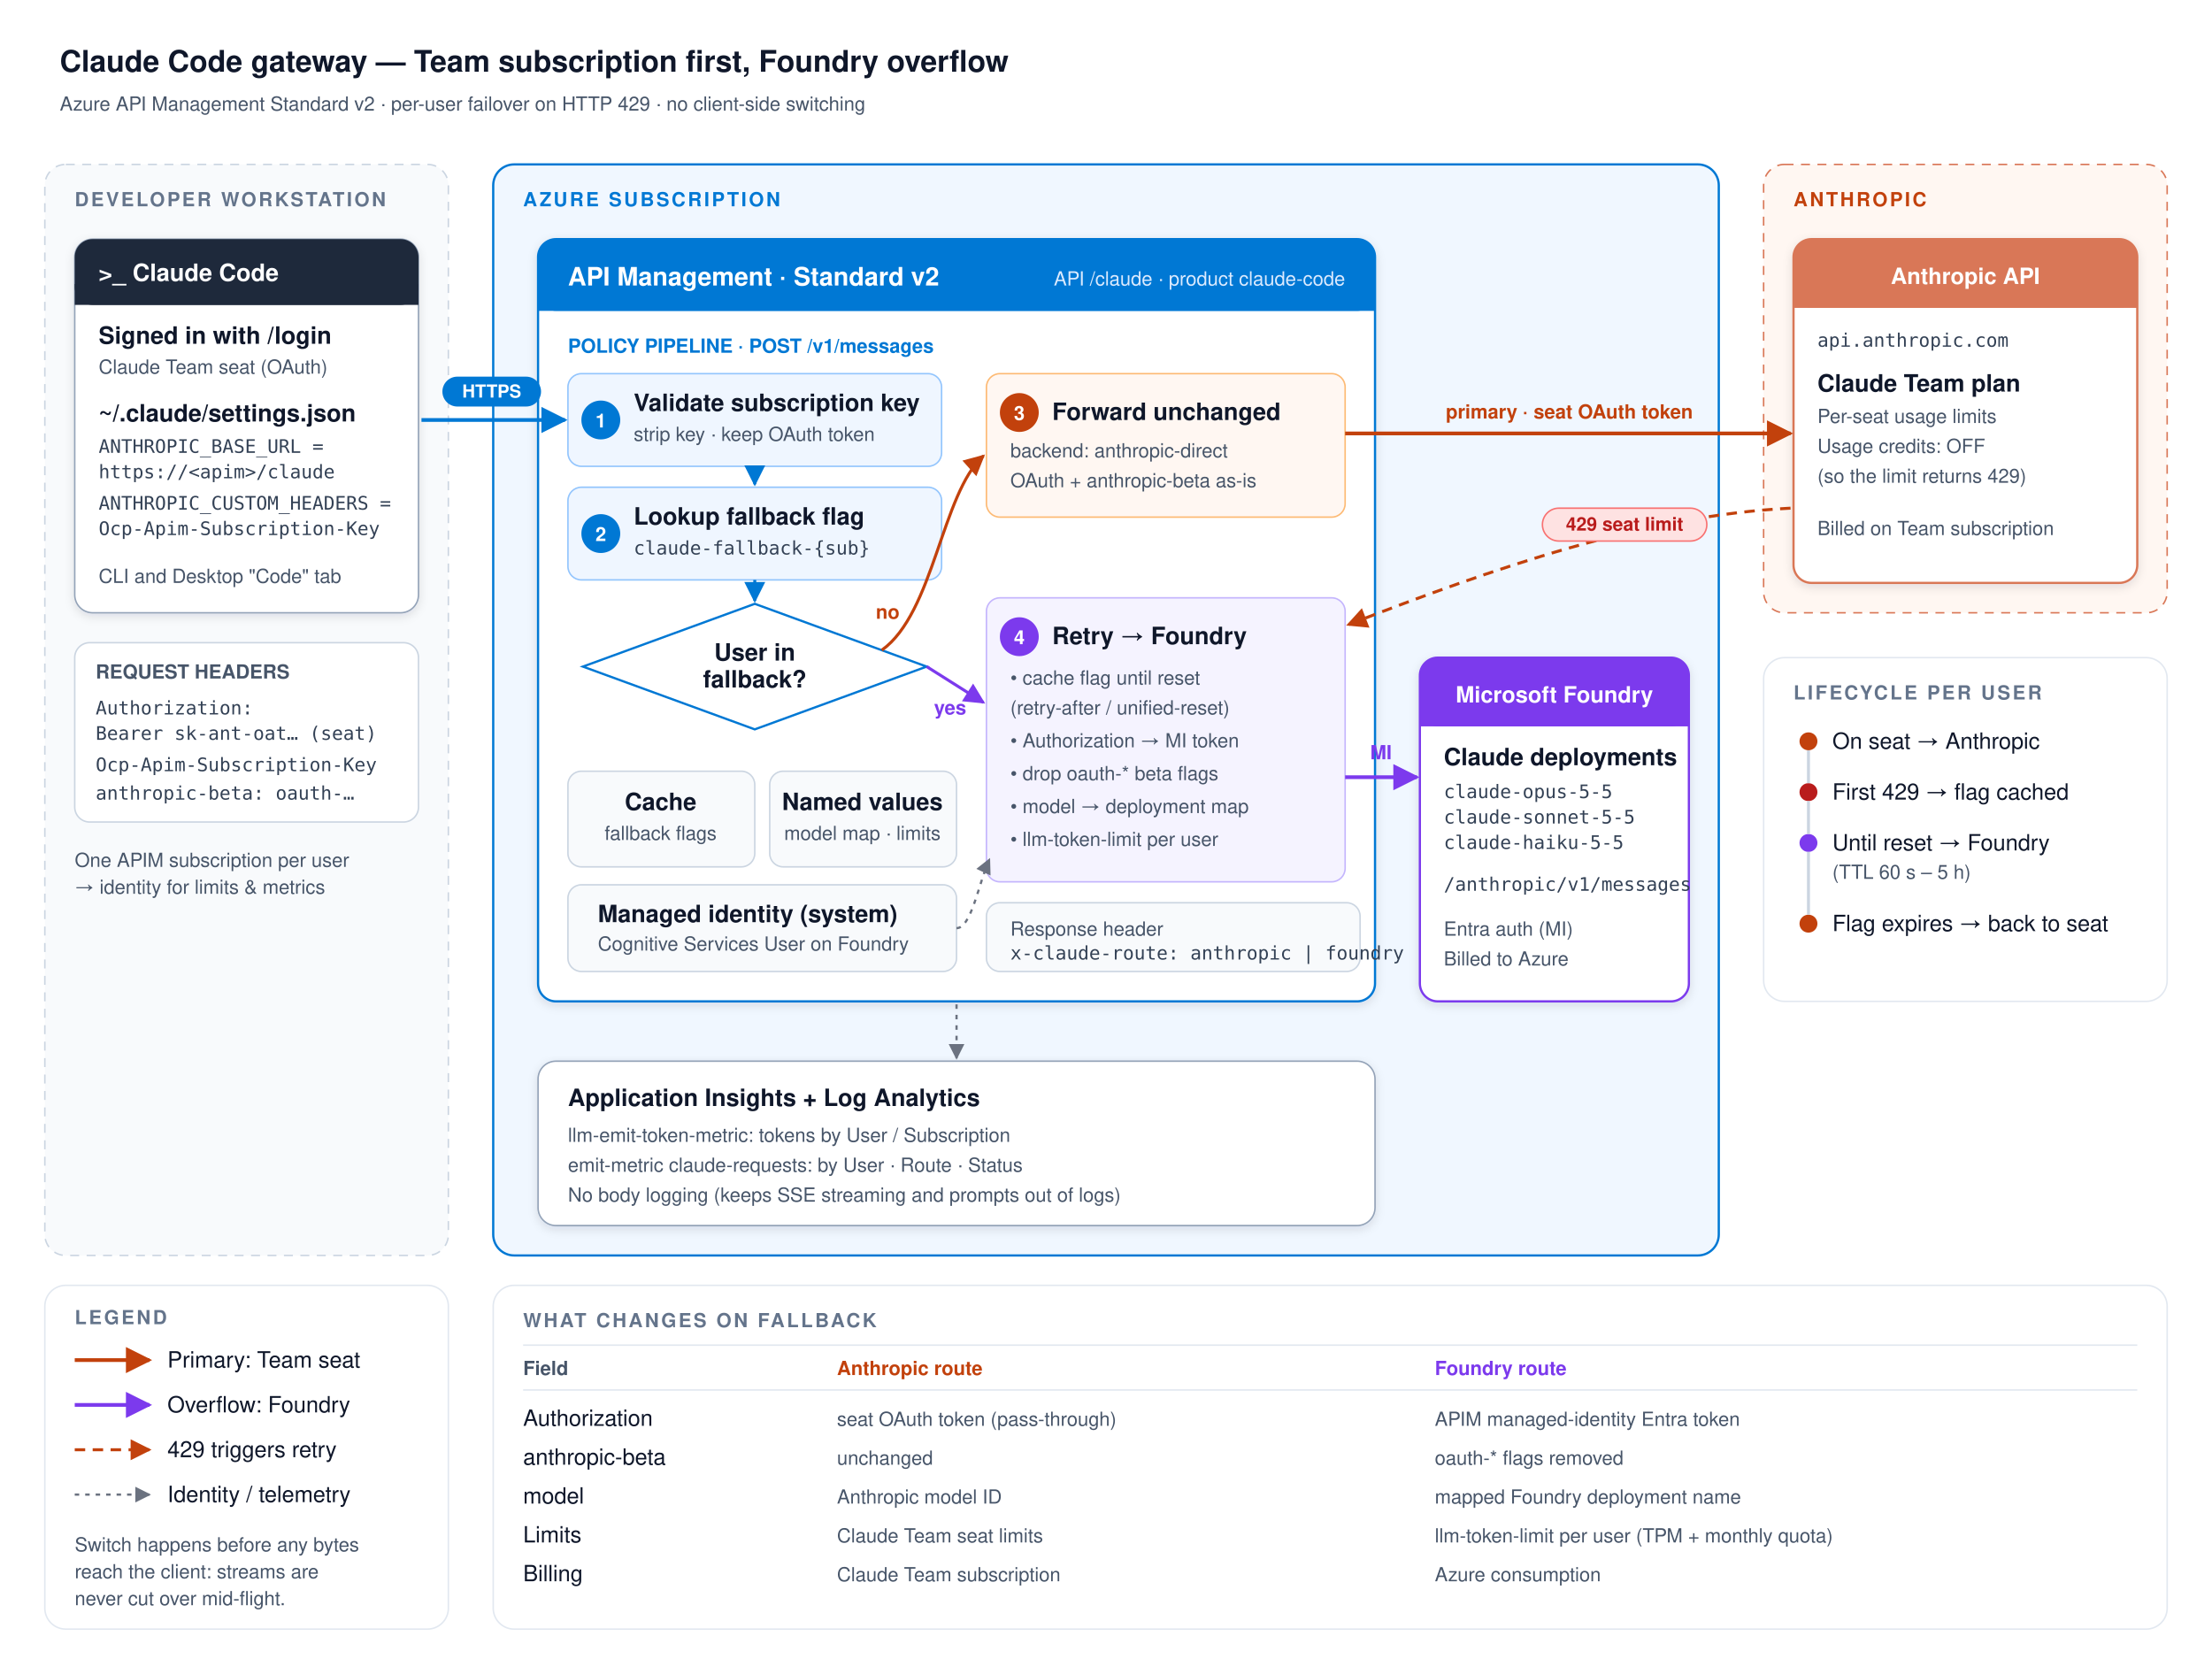
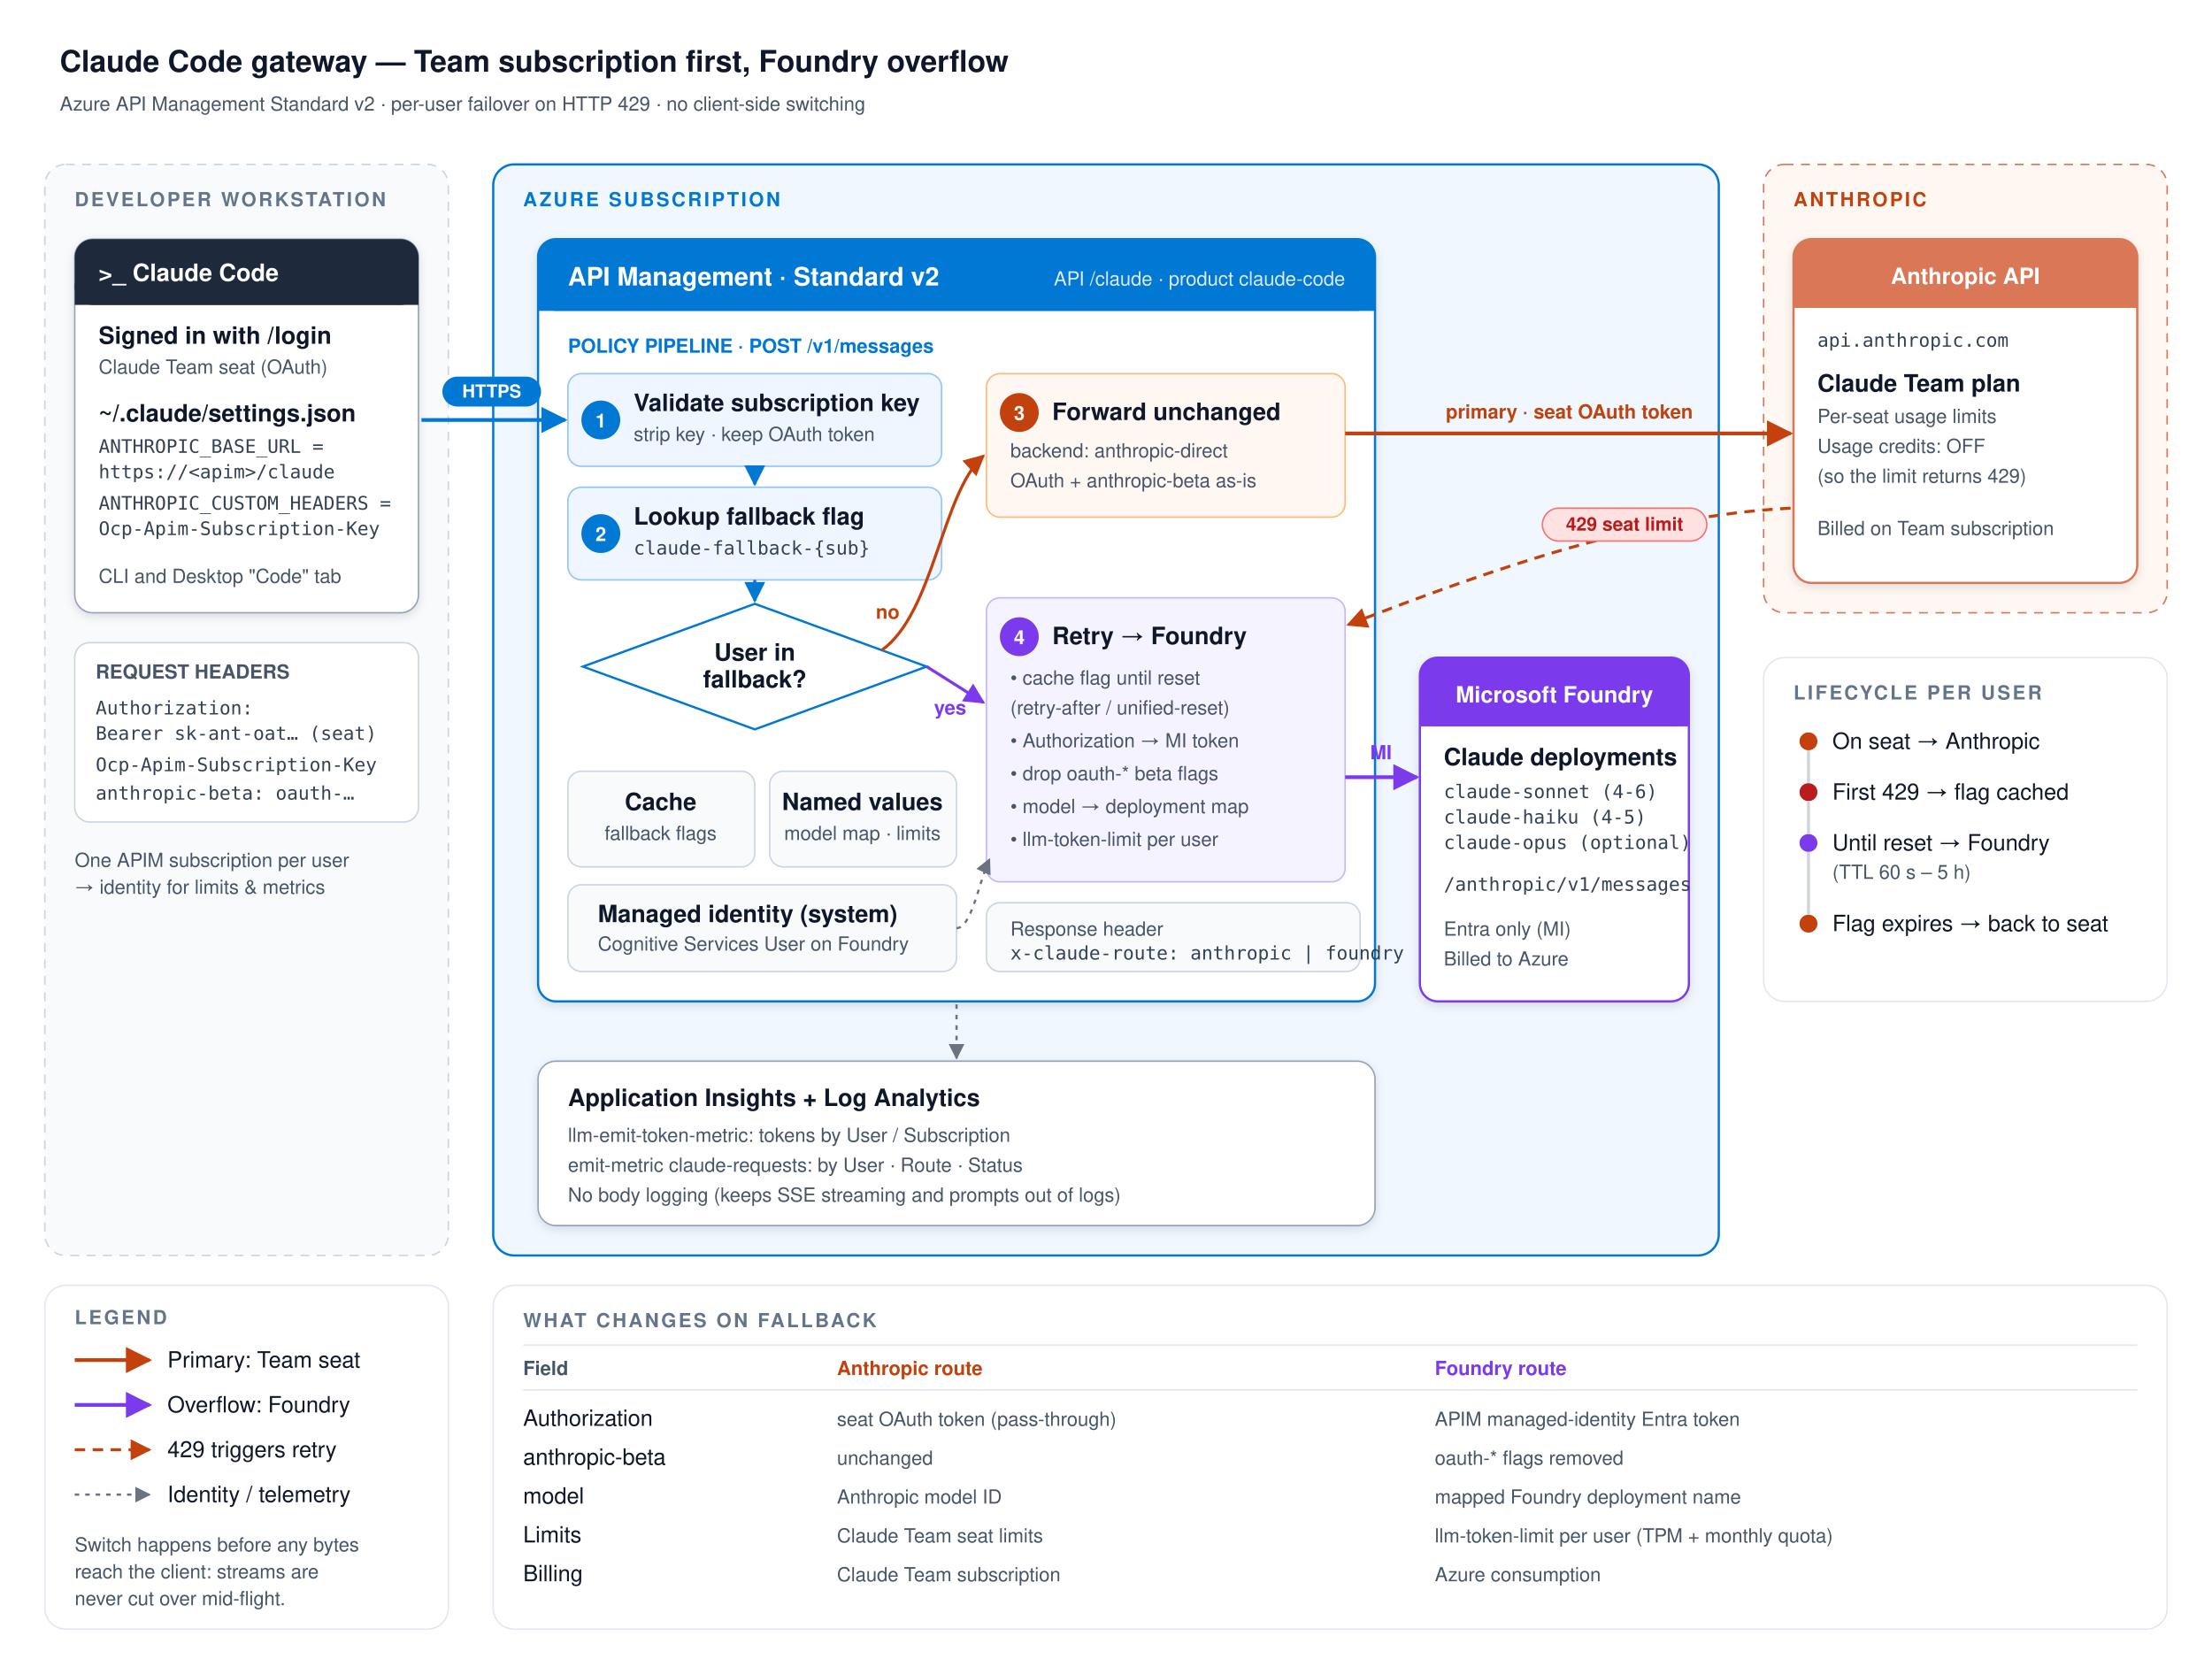
<svg xmlns="http://www.w3.org/2000/svg" viewBox="0 0 1480 1110" width="1480" height="1110" font-family="Segoe UI, Helvetica, Arial, sans-serif">
  <defs>
    <marker id="arBlue" viewBox="0 0 10 10" refX="9" refY="5" markerWidth="7" markerHeight="7" orient="auto-start-reverse">
      <path d="M0,0 L10,5 L0,10 z" fill="#0078D4" />
    </marker>
    <marker id="arClay" viewBox="0 0 10 10" refX="9" refY="5" markerWidth="7" markerHeight="7" orient="auto-start-reverse">
      <path d="M0,0 L10,5 L0,10 z" fill="#C2410C" />
    </marker>
    <marker id="arPurple" viewBox="0 0 10 10" refX="9" refY="5" markerWidth="7" markerHeight="7" orient="auto-start-reverse">
      <path d="M0,0 L10,5 L0,10 z" fill="#7C3AED" />
    </marker>
    <marker id="arGray" viewBox="0 0 10 10" refX="9" refY="5" markerWidth="7" markerHeight="7" orient="auto-start-reverse">
      <path d="M0,0 L10,5 L0,10 z" fill="#6B7280" />
    </marker>
    <filter id="sh" x="-5%" y="-5%" width="110%" height="115%">
      <feDropShadow dx="0" dy="2" stdDeviation="3" flood-color="#0F172A" flood-opacity="0.12" />
    </filter>
    <style>
      .t  { font-size:15px; fill:#0F172A; }
      .tb { font-size:16px; font-weight:600; fill:#0F172A; }
      .h  { font-size:20px; font-weight:700; fill:#0F172A; }
      .s  { font-size:13px; fill:#475569; }
      .m  { font-family: Consolas, Menlo, monospace; font-size:12.5px; fill:#334155; }
      .lbl{ font-size:13px; font-weight:600; }
      .zone{ font-size:13px; font-weight:700; letter-spacing:1.5px; }
    </style>
  </defs>
  <rect width="1480" height="1110" fill="#FFFFFF" />
  <text x="40" y="48" class="h" font-size="26">Claude Code gateway — Team subscription first, Foundry overflow</text>
  <text x="40" y="74" class="s" font-size="15">Azure API Management Standard v2 · per-user failover on HTTP 429 · no client-side switching</text>
  <rect x="30" y="110" width="270" height="730" rx="14" fill="#F8FAFC" stroke="#CBD5E1" stroke-dasharray="6 5" />
  <text x="50" y="138" class="zone" fill="#64748B">DEVELOPER WORKSTATION</text>
  <rect x="330" y="110" width="820" height="730" rx="14" fill="#F0F7FF" stroke="#0078D4" stroke-width="1.5" />
  <text x="350" y="138" class="zone" fill="#0078D4">AZURE SUBSCRIPTION</text>
  <rect x="1180" y="110" width="270" height="300" rx="14" fill="#FFF7F2" stroke="#D97757" stroke-dasharray="6 5" />
  <text x="1200" y="138" class="zone" fill="#C2410C">ANTHROPIC</text>
  <g filter="url(#sh)">
    <rect x="50" y="160" width="230" height="250" rx="12" fill="#FFFFFF" stroke="#94A3B8" />
  </g>
  <rect x="50" y="160" width="230" height="44" rx="12" fill="#1E293B" />
  <rect x="50" y="190" width="230" height="14" fill="#1E293B" />
  <text x="66" y="188" font-size="16" font-weight="700" fill="#FFFFFF">&gt;_ Claude Code</text>
  <text x="66" y="230" class="tb" font-size="14">Signed in with /login</text>
  <text x="66" y="250" class="s">Claude Team seat (OAuth)</text>
  <text x="66" y="282" class="tb" font-size="14">~/.claude/settings.json</text>
  <text x="66" y="303" class="m">ANTHROPIC_BASE_URL =</text>
  <text x="66" y="320" class="m">  https://&lt;apim&gt;/claude</text>
  <text x="66" y="341" class="m">ANTHROPIC_CUSTOM_HEADERS =</text>
  <text x="66" y="358" class="m">  Ocp-Apim-Subscription-Key</text>
  <text x="66" y="390" class="s">CLI and Desktop "Code" tab</text>
  <rect x="50" y="430" width="230" height="120" rx="10" fill="#FFFFFF" stroke="#CBD5E1" />
  <text x="64" y="454" class="lbl" fill="#475569">REQUEST HEADERS</text>
  <text x="64" y="478" class="m">Authorization:</text>
  <text x="64" y="495" class="m">  Bearer sk-ant-oat… (seat)</text>
  <text x="64" y="516" class="m">Ocp-Apim-Subscription-Key</text>
  <text x="64" y="535" class="m">anthropic-beta: oauth-…</text>
  <text x="50" y="580" class="s">One APIM subscription per user</text>
  <text x="50" y="598" class="s">→ identity for limits &amp; metrics</text>
  <g filter="url(#sh)">
    <rect x="360" y="160" width="560" height="510" rx="12" fill="#FFFFFF" stroke="#0078D4" stroke-width="1.5" />
  </g>
  <rect x="360" y="160" width="560" height="48" rx="12" fill="#0078D4" />
  <rect x="360" y="194" width="560" height="14" fill="#0078D4" />
  <text x="380" y="191" font-size="17" font-weight="700" fill="#FFFFFF">API Management · Standard v2</text>
  <text x="900" y="191" font-size="13" fill="#DBEAFE" text-anchor="end">API /claude · product claude-code</text>
  <text x="380" y="236" class="lbl" fill="#0078D4">POLICY PIPELINE  ·  POST /v1/messages</text>
  <rect x="380" y="250" width="250" height="62" rx="9" fill="#EFF6FF" stroke="#93C5FD" />
  <circle cx="402" cy="281" r="13" fill="#0078D4" />
  <text x="402" y="286" font-size="13" font-weight="700" fill="#fff" text-anchor="middle">1</text>
  <text x="424" y="275" class="tb" font-size="14">Validate subscription key</text>
  <text x="424" y="295" class="s">strip key · keep OAuth token</text>
  <rect x="380" y="326" width="250" height="62" rx="9" fill="#EFF6FF" stroke="#93C5FD" />
  <circle cx="402" cy="357" r="13" fill="#0078D4" />
  <text x="402" y="362" font-size="13" font-weight="700" fill="#fff" text-anchor="middle">2</text>
  <text x="424" y="351" class="tb" font-size="14">Lookup fallback flag</text>
  <text x="424" y="371" class="m">claude-fallback-{sub}</text>
  <polygon points="505,404 620,446 505,488 390,446" fill="#FFFFFF" stroke="#0078D4" stroke-width="1.5" />
  <text x="505" y="442" class="tb" font-size="14" text-anchor="middle">User in</text>
  <text x="505" y="460" class="tb" font-size="14" text-anchor="middle">fallback?</text>
  <rect x="660" y="250" width="240" height="96" rx="9" fill="#FFF7F2" stroke="#FDBA74" />
  <circle cx="682" cy="276" r="13" fill="#C2410C" />
  <text x="682" y="281" font-size="13" font-weight="700" fill="#fff" text-anchor="middle">3</text>
  <text x="704" y="281" class="tb" font-size="14">Forward unchanged</text>
  <text x="676" y="306" class="s">backend: anthropic-direct</text>
  <text x="676" y="326" class="s">OAuth + anthropic-beta as-is</text>
  <rect x="660" y="400" width="240" height="190" rx="9" fill="#F5F3FF" stroke="#C4B5FD" />
  <circle cx="682" cy="426" r="13" fill="#7C3AED" />
  <text x="682" y="431" font-size="13" font-weight="700" fill="#fff" text-anchor="middle">4</text>
  <text x="704" y="431" class="tb" font-size="14">Retry → Foundry</text>
  <text x="676" y="458" class="s">• cache flag until reset</text>
  <text x="676" y="478" class="s">   (retry-after / unified-reset)</text>
  <text x="676" y="500" class="s">• Authorization → MI token</text>
  <text x="676" y="522" class="s">• drop oauth-* beta flags</text>
  <text x="676" y="544" class="s">• model → deployment map</text>
  <text x="676" y="566" class="s">• llm-token-limit per user</text>
  <line x1="505" y1="312" x2="505" y2="324" stroke="#0078D4" stroke-width="2" marker-end="url(#arBlue)" />
  <line x1="505" y1="388" x2="505" y2="402" stroke="#0078D4" stroke-width="2" marker-end="url(#arBlue)" />
  <path d="M 590 435 C 625 410, 630 330, 658 305" fill="none" stroke="#C2410C" stroke-width="2" marker-end="url(#arClay)" />
  <text x="586" y="414" class="lbl" fill="#C2410C">no</text>
  <path d="M 620 446 L 658 470" fill="none" stroke="#7C3AED" stroke-width="2" marker-end="url(#arPurple)" />
  <text x="625" y="478" class="lbl" fill="#7C3AED">yes</text>
  <rect x="380" y="516" width="125" height="64" rx="9" fill="#F8FAFC" stroke="#CBD5E1" />
  <text x="442" y="542" class="tb" font-size="13.5" text-anchor="middle">Cache</text>
  <text x="442" y="562" class="s" font-size="12" text-anchor="middle">fallback flags</text>
  <rect x="515" y="516" width="125" height="64" rx="9" fill="#F8FAFC" stroke="#CBD5E1" />
  <text x="577" y="542" class="tb" font-size="13.5" text-anchor="middle">Named values</text>
  <text x="577" y="562" class="s" font-size="12" text-anchor="middle">model map · limits</text>
  <rect x="380" y="592" width="260" height="58" rx="9" fill="#F8FAFC" stroke="#CBD5E1" />
  <text x="400" y="617" class="tb" font-size="13.5">Managed identity (system)</text>
  <text x="400" y="636" class="s" font-size="12">Cognitive Services User on Foundry</text>
  <rect x="660" y="604" width="250" height="46" rx="9" fill="#F8FAFC" stroke="#CBD5E1" />
  <text x="676" y="626" class="s" font-size="12.5">Response header</text>
  <text x="676" y="642" class="m" font-size="11.5">x-claude-route: anthropic | foundry</text>
  <g filter="url(#sh)">
    <rect x="950" y="440" width="180" height="230" rx="12" fill="#FFFFFF" stroke="#7C3AED" stroke-width="1.5" />
  </g>
  <rect x="950" y="440" width="180" height="46" rx="12" fill="#7C3AED" />
  <rect x="950" y="472" width="180" height="14" fill="#7C3AED" />
  <text x="1040" y="470" font-size="15" font-weight="700" fill="#FFFFFF" text-anchor="middle">Microsoft Foundry</text>
  <text x="966" y="512" class="tb" font-size="13.5">Claude deployments</text>
-   <text x="966" y="534" class="m" font-size="11.5">claude-opus-5-5</text>
-   <text x="966" y="551" class="m" font-size="11.5">claude-sonnet-5-5</text>
-   <text x="966" y="568" class="m" font-size="11.5">claude-haiku-5-5</text>
+   <text x="966" y="534" class="m" font-size="11.5">claude-sonnet (4-6)</text>
+   <text x="966" y="551" class="m" font-size="11.5">claude-haiku (4-5)</text>
+   <text x="966" y="568" class="m" font-size="11.5">claude-opus (optional)</text>
  <text x="966" y="596" class="m" font-size="11.5">/anthropic/v1/messages</text>
-   <text x="966" y="626" class="s" font-size="12.5">Entra auth (MI)</text>
+   <text x="966" y="626" class="s" font-size="12.5">Entra only (MI)</text>
  <text x="966" y="646" class="s" font-size="12.5">Billed to Azure</text>
  <g filter="url(#sh)">
    <rect x="1200" y="160" width="230" height="230" rx="12" fill="#FFFFFF" stroke="#D97757" stroke-width="1.5" />
  </g>
  <rect x="1200" y="160" width="230" height="46" rx="12" fill="#D97757" />
  <rect x="1200" y="192" width="230" height="14" fill="#D97757" />
  <text x="1315" y="190" font-size="15" font-weight="700" fill="#FFFFFF" text-anchor="middle">Anthropic API</text>
  <text x="1216" y="232" class="m">api.anthropic.com</text>
  <text x="1216" y="262" class="tb" font-size="14">Claude Team plan</text>
  <text x="1216" y="283" class="s">Per-seat usage limits</text>
  <text x="1216" y="303" class="s">Usage credits: OFF</text>
  <text x="1216" y="323" class="s">(so the limit returns 429)</text>
  <text x="1216" y="358" class="s">Billed on Team subscription</text>
  <g filter="url(#sh)">
    <rect x="360" y="710" width="560" height="110" rx="12" fill="#FFFFFF" stroke="#94A3B8" />
  </g>
  <text x="380" y="740" class="tb">Application Insights + Log Analytics</text>
  <text x="380" y="764" class="s">llm-emit-token-metric: tokens by User / Subscription</text>
  <text x="380" y="784" class="s">emit-metric claude-requests: by User · Route · Status</text>
  <text x="380" y="804" class="s">No body logging (keeps SSE streaming and prompts out of logs)</text>
  <line x1="282" y1="281" x2="378" y2="281" stroke="#0078D4" stroke-width="2.5" marker-end="url(#arBlue)" />
  <rect x="296" y="252" width="66" height="20" rx="10" fill="#0078D4" />
  <text x="329" y="266" font-size="12" font-weight="700" fill="#fff" text-anchor="middle">HTTPS</text>
  <line x1="900" y1="290" x2="1198" y2="290" stroke="#C2410C" stroke-width="2.5" marker-end="url(#arClay)" />
  <text x="1050" y="280" class="lbl" fill="#C2410C" text-anchor="middle">primary · seat OAuth token</text>
  <path d="M 1198 340 C 1100 345, 1000 380, 902 418" fill="none" stroke="#C2410C" stroke-width="2" stroke-dasharray="7 5" marker-end="url(#arClay)" />
  <rect x="1032" y="340" width="110" height="22" rx="11" fill="#FEE2E2" stroke="#F87171" />
  <text x="1087" y="355" font-size="12.5" font-weight="700" fill="#B91C1C" text-anchor="middle">429 seat limit</text>
  <line x1="900" y1="520" x2="948" y2="520" stroke="#7C3AED" stroke-width="2.5" marker-end="url(#arPurple)" />
  <text x="924" y="508" class="lbl" fill="#7C3AED" text-anchor="middle">MI</text>
  <path d="M 640 621 C 650 621, 655 590, 662 575" fill="none" stroke="#6B7280" stroke-width="1.5" stroke-dasharray="3 4" marker-end="url(#arGray)" />
  <line x1="640" y1="672" x2="640" y2="708" stroke="#6B7280" stroke-width="1.5" stroke-dasharray="3 4" marker-end="url(#arGray)" />
  <rect x="30" y="860" width="270" height="230" rx="14" fill="#FFFFFF" stroke="#E2E8F0" />
  <text x="50" y="886" class="zone" fill="#64748B">LEGEND</text>
  <line x1="50" y1="910" x2="100" y2="910" stroke="#C2410C" stroke-width="2.5" marker-end="url(#arClay)" />
  <text x="112" y="915" class="t" font-size="13.5">Primary: Team seat</text>
  <line x1="50" y1="940" x2="100" y2="940" stroke="#7C3AED" stroke-width="2.5" marker-end="url(#arPurple)" />
  <text x="112" y="945" class="t" font-size="13.5">Overflow: Foundry</text>
  <line x1="50" y1="970" x2="100" y2="970" stroke="#C2410C" stroke-width="2" stroke-dasharray="7 5" marker-end="url(#arClay)" />
  <text x="112" y="975" class="t" font-size="13.5">429 triggers retry</text>
  <line x1="50" y1="1000" x2="100" y2="1000" stroke="#6B7280" stroke-width="1.5" stroke-dasharray="3 4" marker-end="url(#arGray)" />
  <text x="112" y="1005" class="t" font-size="13.5">Identity / telemetry</text>
  <text x="50" y="1038" class="s" font-size="12.5">Switch happens before any bytes</text>
  <text x="50" y="1056" class="s" font-size="12.5">reach the client: streams are</text>
  <text x="50" y="1074" class="s" font-size="12.5">never cut over mid-flight.</text>
  <rect x="330" y="860" width="1120" height="230" rx="14" fill="#FFFFFF" stroke="#E2E8F0" />
  <text x="350" y="888" class="zone" fill="#64748B">WHAT CHANGES ON FALLBACK</text>
  <line x1="350" y1="900" x2="1430" y2="900" stroke="#E2E8F0" />
  <text x="350" y="920" class="lbl" fill="#475569">Field</text>
  <text x="560" y="920" class="lbl" fill="#C2410C">Anthropic route</text>
  <text x="960" y="920" class="lbl" fill="#7C3AED">Foundry route</text>
  <line x1="350" y1="930" x2="1430" y2="930" stroke="#E2E8F0" />
  <text x="350" y="954" class="t" font-size="14">Authorization</text>
  <text x="560" y="954" class="s" font-size="13.5">seat OAuth token (pass-through)</text>
  <text x="960" y="954" class="s" font-size="13.5">APIM managed-identity Entra token</text>
  <text x="350" y="980" class="t" font-size="14">anthropic-beta</text>
  <text x="560" y="980" class="s" font-size="13.5">unchanged</text>
  <text x="960" y="980" class="s" font-size="13.5">oauth-* flags removed</text>
  <text x="350" y="1006" class="t" font-size="14">model</text>
  <text x="560" y="1006" class="s" font-size="13.5">Anthropic model ID</text>
  <text x="960" y="1006" class="s" font-size="13.5">mapped Foundry deployment name</text>
  <text x="350" y="1032" class="t" font-size="14">Limits</text>
  <text x="560" y="1032" class="s" font-size="13.5">Claude Team seat limits</text>
  <text x="960" y="1032" class="s" font-size="13.5">llm-token-limit per user (TPM + monthly quota)</text>
  <text x="350" y="1058" class="t" font-size="14">Billing</text>
  <text x="560" y="1058" class="s" font-size="13.5">Claude Team subscription</text>
  <text x="960" y="1058" class="s" font-size="13.5">Azure consumption</text>
  <rect x="1180" y="440" width="270" height="230" rx="14" fill="#FFFFFF" stroke="#E2E8F0" />
  <text x="1200" y="468" class="zone" fill="#64748B">LIFECYCLE PER USER</text>
  <circle cx="1210" cy="496" r="6" fill="#C2410C" />
  <text x="1226" y="501" class="t" font-size="13.5">On seat → Anthropic</text>
  <circle cx="1210" cy="530" r="6" fill="#B91C1C" />
  <text x="1226" y="535" class="t" font-size="13.5">First 429 → flag cached</text>
  <circle cx="1210" cy="564" r="6" fill="#7C3AED" />
  <text x="1226" y="569" class="t" font-size="13.5">Until reset → Foundry</text>
  <text x="1226" y="588" class="s" font-size="12.5">(TTL 60 s – 5 h)</text>
  <circle cx="1210" cy="618" r="6" fill="#C2410C" />
  <text x="1226" y="623" class="t" font-size="13.5">Flag expires → back to seat</text>
  <line x1="1210" y1="502" x2="1210" y2="524" stroke="#CBD5E1" stroke-width="2" />
  <line x1="1210" y1="536" x2="1210" y2="558" stroke="#CBD5E1" stroke-width="2" />
  <line x1="1210" y1="570" x2="1210" y2="612" stroke="#CBD5E1" stroke-width="2" />
</svg>
